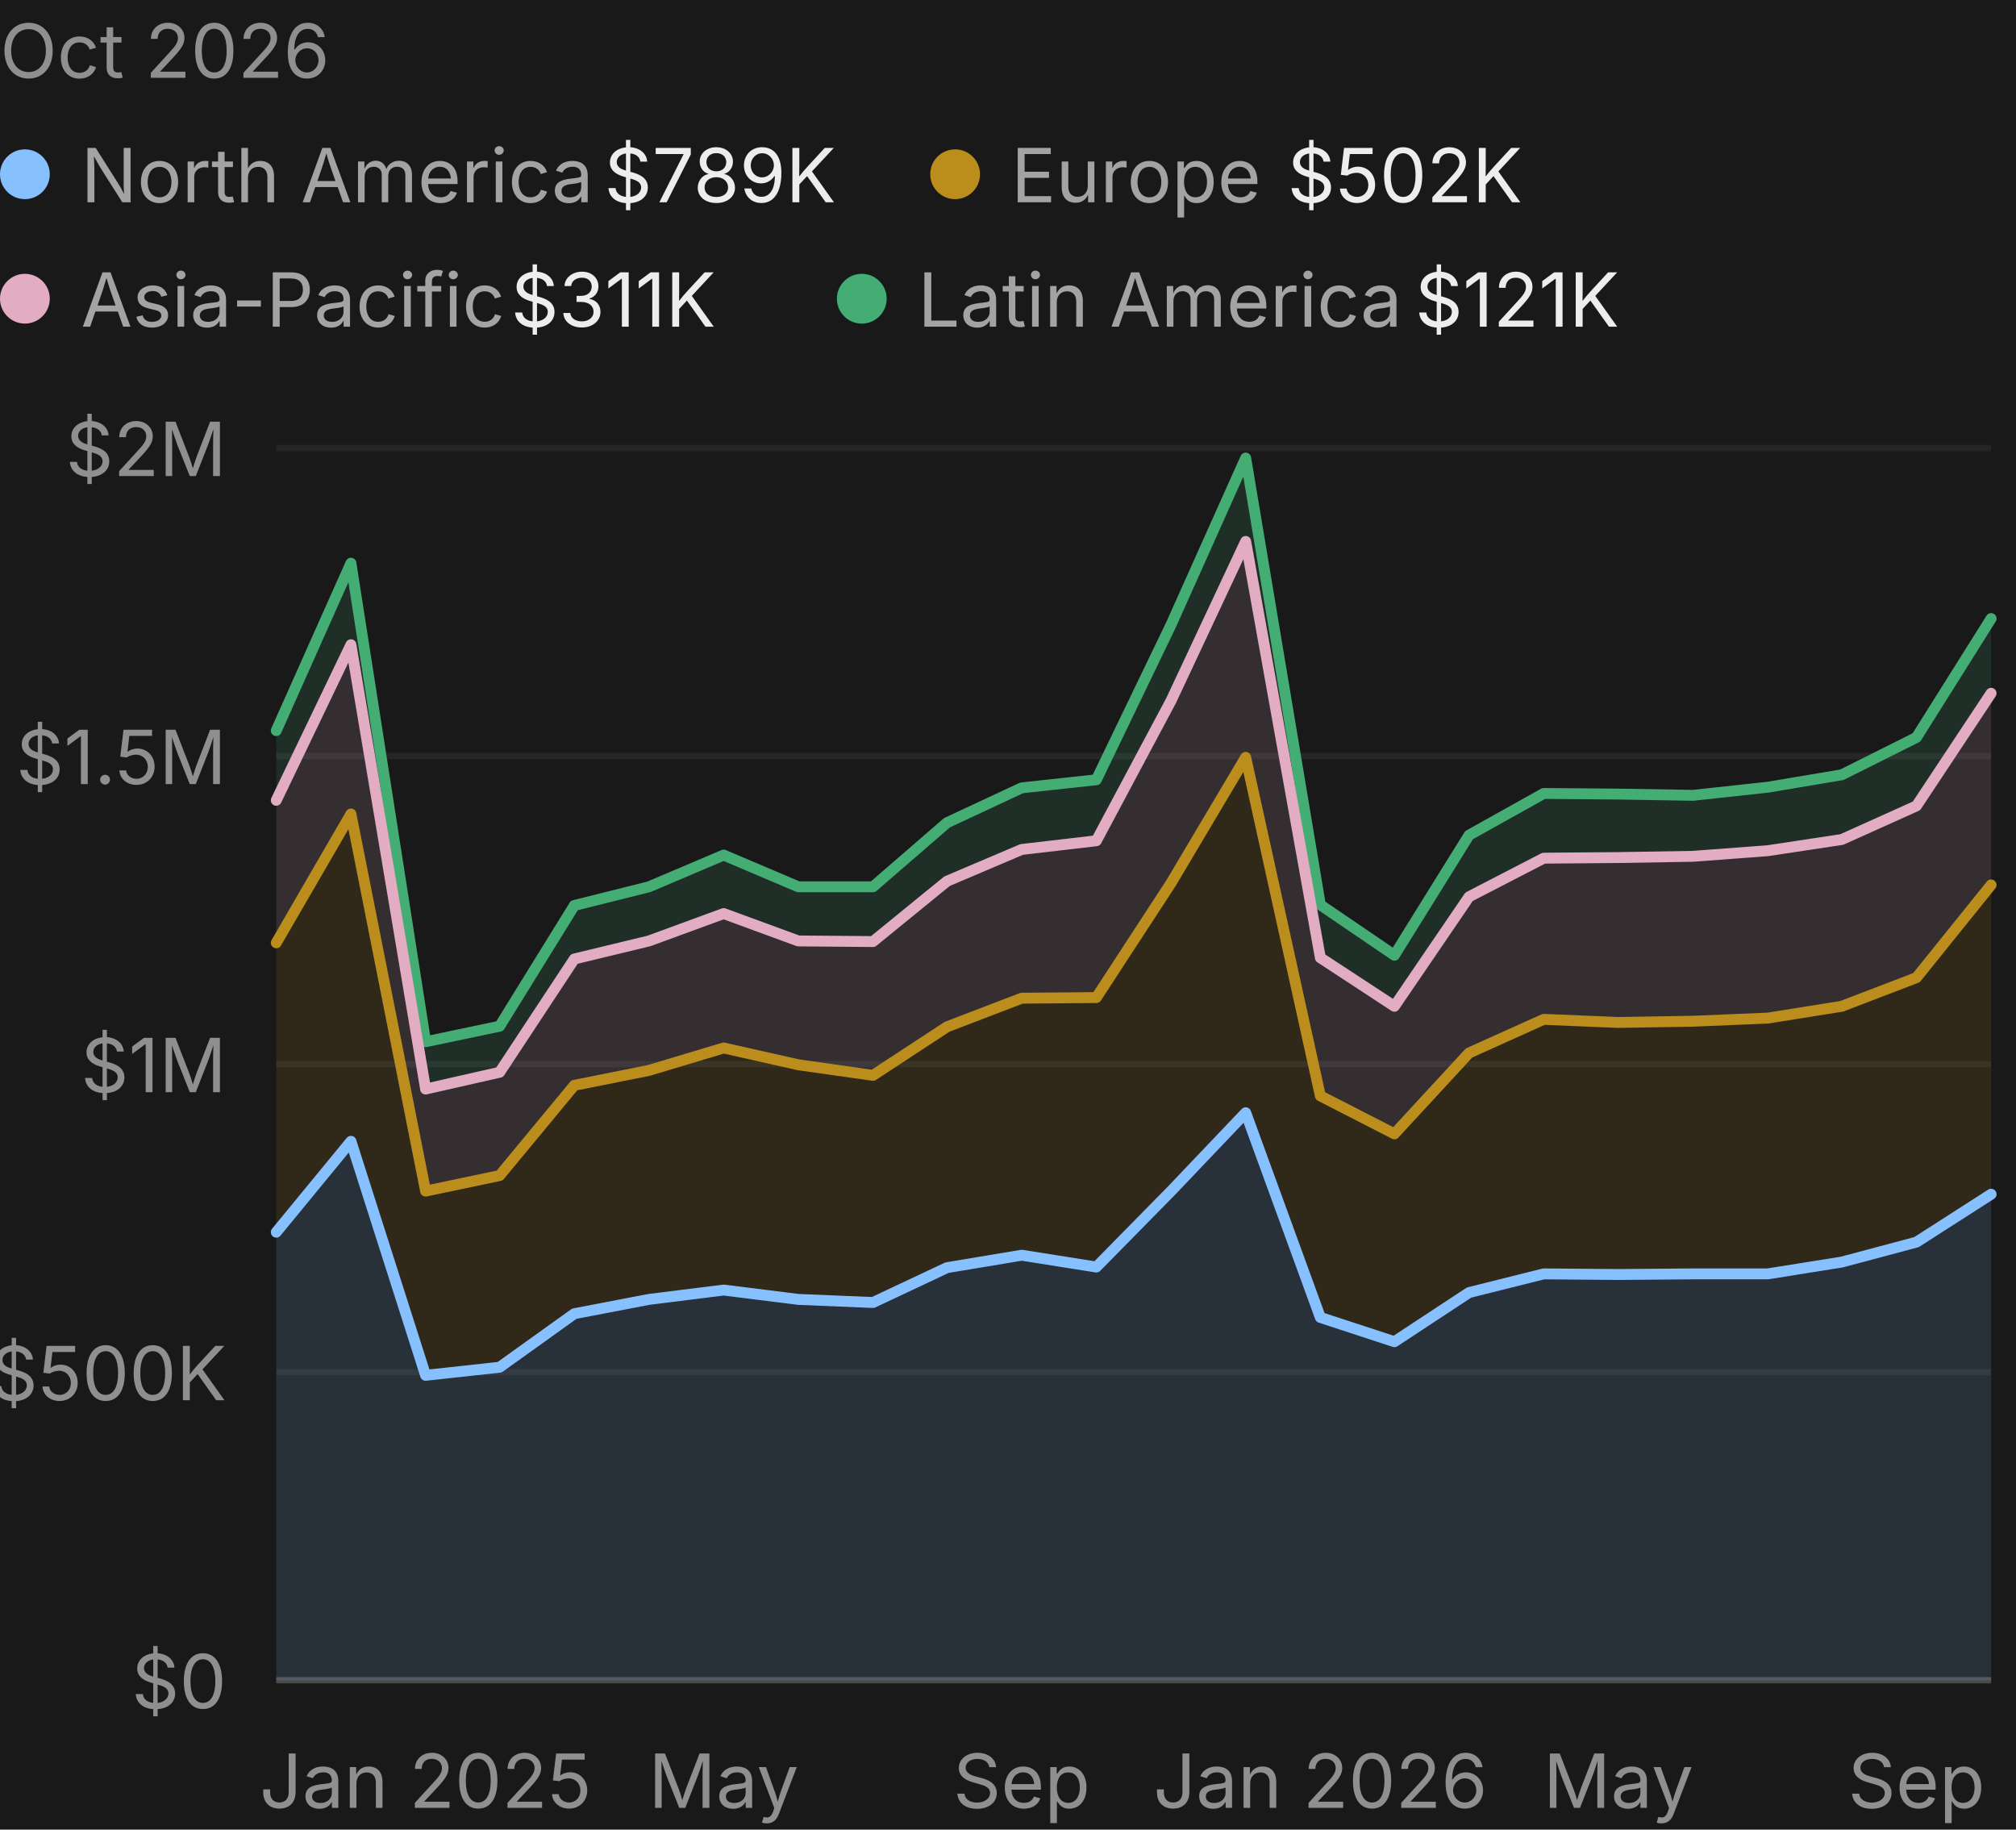
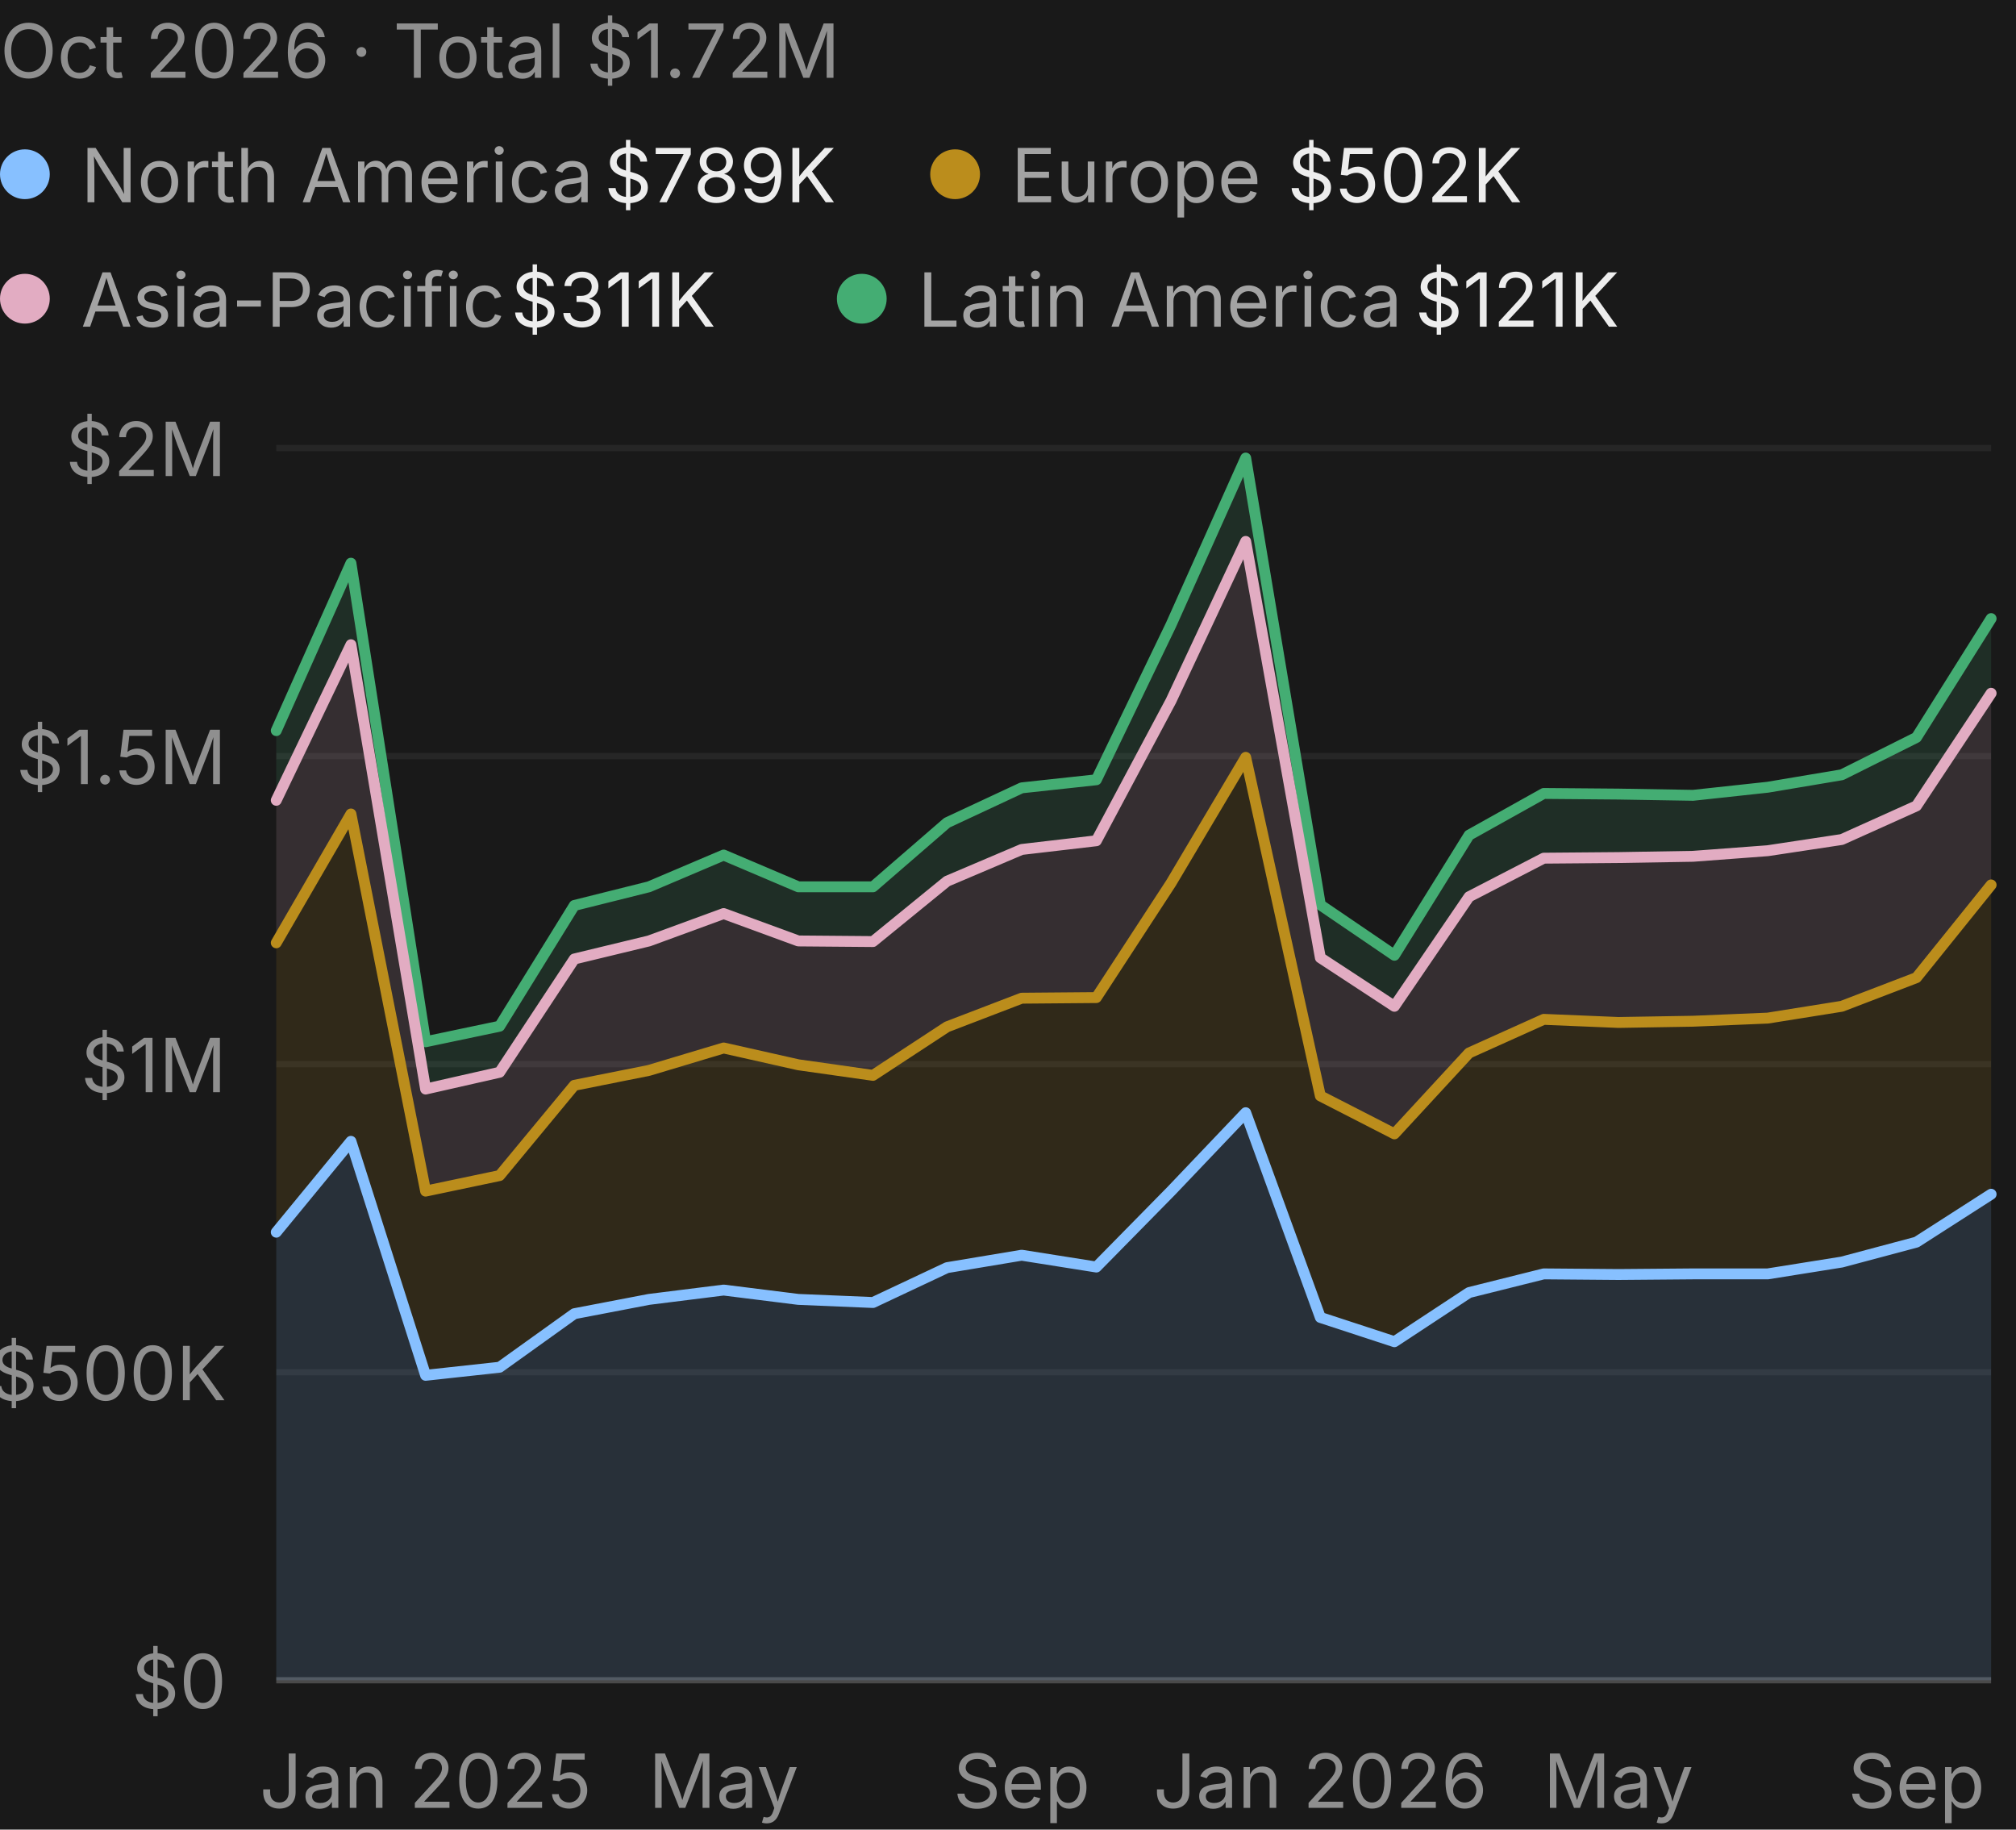
<svg xmlns="http://www.w3.org/2000/svg" font-family="IBM Plex Sans, system-ui, -apple-system, &quot;Segoe UI&quot;, sans-serif" width="324" height="294" viewBox="0 0 324 294" role="img" aria-label="Asia-Pacific is the fastest-growing region" data-hm-kind="line" data-hm-x="44.4,320,24" data-hm-y="0,2000000,270,72" data-hm-plot="44.4,72,320,270" data-hm-readout="1">
  <rect width="324" height="294" fill="#191919" />
  <g class="hm-readout">
-     <text x="0" y="12.5" font-size="12" class="hm-rh" fill="#8f8f8f">Oct 2026</text>
+     <text x="0" y="12.5" font-size="12" class="hm-rh" fill="#8f8f8f">Oct 2026 · Total $1.72M</text>
    <circle cx="4" cy="28" r="4" fill="#87c0ff" />
    <text x="13" y="32.5" font-size="12" fill="#a3a3a3">North America</text>
    <text x="97.1" y="32.5" font-size="12" class="hm-rv hm-rv-0" fill="#ededed">$789K</text>
    <circle cx="153.5" cy="28" r="4" fill="#bb8d1c" />
    <text x="162.5" y="32.5" font-size="12" fill="#a3a3a3">Europe</text>
    <text x="206.9" y="32.5" font-size="12" class="hm-rv hm-rv-1" fill="#ededed">$502K</text>
    <circle cx="4" cy="48" r="4" fill="#e2acc2" />
    <text x="13" y="52.5" font-size="12" fill="#a3a3a3">Asia-Pacific</text>
    <text x="82.1" y="52.5" font-size="12" class="hm-rv hm-rv-2" fill="#ededed">$311K</text>
    <circle cx="138.5" cy="48" r="4" fill="#44ad73" />
    <text x="147.5" y="52.5" font-size="12" fill="#a3a3a3">Latin America</text>
    <text x="227.4" y="52.5" font-size="12" class="hm-rv hm-rv-3" fill="#ededed">$121K</text>
  </g>
  <line x1="44.4" y1="270" x2="320" y2="270" stroke="#4a4a4a" />
  <text x="36.4" y="274.5" font-size="12" text-anchor="end" fill="#8f8f8f">$0</text>
  <line x1="44.4" y1="220.5" x2="320" y2="220.5" stroke="#262626" />
  <text x="36.4" y="225" font-size="12" text-anchor="end" fill="#8f8f8f">$500K</text>
  <line x1="44.4" y1="171" x2="320" y2="171" stroke="#262626" />
  <text x="36.4" y="175.5" font-size="12" text-anchor="end" fill="#8f8f8f">$1M</text>
  <line x1="44.4" y1="121.5" x2="320" y2="121.5" stroke="#262626" />
  <text x="36.4" y="126" font-size="12" text-anchor="end" fill="#8f8f8f">$1.5M</text>
  <line x1="44.4" y1="72" x2="320" y2="72" stroke="#262626" />
  <text x="36.4" y="76.5" font-size="12" text-anchor="end" fill="#8f8f8f">$2M</text>
  <path d="M44.4,117.4L56.4,90.5L68.4,167.4L80.3,164.9L92.3,145.5L104.3,142.5L116.3,137.4L128.3,142.5L140.3,142.5L152.2,132.2L164.2,126.6L176.2,125.3L188.2,100.4L200.2,73.6L212.2,145.4L224.1,153.5L236.1,134.2L248.1,127.5L260.1,127.6L272.1,127.8L284.1,126.5L296,124.5L308,118.5L320,99.4L320,111.4L308,129.5L296,134.9L284.1,136.7L272.1,137.6L260.1,137.8L248.1,137.9L236.1,144.1L224.1,161.7L212.2,153.9L200.2,87L188.2,112.6L176.2,135.1L164.2,136.5L152.2,141.6L140.3,151.3L128.3,151.2L116.3,146.8L104.3,151.2L92.3,154.1L80.3,172.3L68.4,175L56.4,103.6L44.4,128.6Z" fill="#44ad73" fill-opacity="0.14" />
  <path d="M44.4,128.6L56.4,103.6L68.4,175L80.3,172.3L92.3,154.1L104.3,151.2L116.3,146.8L128.3,151.2L140.3,151.3L152.2,141.6L164.2,136.5L176.2,135.1L188.2,112.6L200.2,87L212.2,153.9L224.1,161.7L236.1,144.1L248.1,137.9L260.1,137.8L272.1,137.6L284.1,136.7L296,134.9L308,129.5L320,111.4L320,142.2L308,157.1L296,161.7L284.1,163.6L272.1,164.1L260.1,164.3L248.1,163.8L236.1,169.2L224.1,182.2L212.2,176.1L200.2,121.7L188.2,141.9L176.2,160.3L164.2,160.4L152.2,165L140.3,172.8L128.3,171.1L116.3,168.4L104.3,172L92.3,174.4L80.3,188.9L68.4,191.4L56.4,130.8L44.4,151.5Z" fill="#e2acc2" fill-opacity="0.14" />
  <path d="M44.4,151.5L56.4,130.8L68.4,191.4L80.3,188.9L92.3,174.4L104.3,172L116.3,168.4L128.3,171.1L140.3,172.8L152.2,165L164.2,160.4L176.2,160.3L188.2,141.9L200.2,121.7L212.2,176.1L224.1,182.2L236.1,169.2L248.1,163.8L260.1,164.3L272.1,164.1L284.1,163.6L296,161.7L308,157.1L320,142.2L320,191.9L308,199.6L296,202.8L284.1,204.7L272.1,204.7L260.1,204.8L248.1,204.7L236.1,207.7L224.1,215.6L212.2,211.7L200.2,178.8L188.2,191.4L176.2,203.6L164.2,201.7L152.2,203.7L140.3,209.3L128.3,208.8L116.3,207.3L104.3,208.8L92.3,211.1L80.3,219.7L68.4,221L56.4,183.4L44.4,198Z" fill="#bb8d1c" fill-opacity="0.14" />
  <path d="M44.4,198L56.4,183.4L68.4,221L80.3,219.7L92.3,211.1L104.3,208.8L116.3,207.3L128.3,208.8L140.3,209.3L152.2,203.7L164.2,201.7L176.2,203.6L188.2,191.4L200.2,178.8L212.2,211.7L224.1,215.6L236.1,207.7L248.1,204.7L260.1,204.8L272.1,204.7L284.1,204.7L296,202.8L308,199.6L320,191.9L320,270L308,270L296,270L284.1,270L272.1,270L260.1,270L248.1,270L236.1,270L224.1,270L212.2,270L200.2,270L188.2,270L176.2,270L164.2,270L152.2,270L140.3,270L128.3,270L116.3,270L104.3,270L92.3,270L80.3,270L68.4,270L56.4,270L44.4,270Z" fill="#87c0ff" fill-opacity="0.14" />
  <path d="M44.4,117.4L56.4,90.5L68.4,167.4L80.3,164.9L92.3,145.5L104.3,142.5L116.3,137.4L128.3,142.5L140.3,142.5L152.2,132.2L164.2,126.6L176.2,125.3L188.2,100.4L200.2,73.6L212.2,145.4L224.1,153.5L236.1,134.2L248.1,127.5L260.1,127.6L272.1,127.8L284.1,126.5L296,124.5L308,118.5L320,99.4" fill="none" stroke="#44ad73" stroke-width="1.75" stroke-linejoin="round" stroke-linecap="round" />
  <path d="M44.4,128.6L56.4,103.6L68.4,175L80.3,172.3L92.3,154.1L104.3,151.2L116.3,146.8L128.3,151.2L140.3,151.3L152.2,141.6L164.2,136.5L176.2,135.1L188.2,112.6L200.2,87L212.2,153.9L224.1,161.7L236.1,144.1L248.1,137.9L260.1,137.8L272.1,137.6L284.1,136.7L296,134.9L308,129.5L320,111.4" fill="none" stroke="#e2acc2" stroke-width="1.75" stroke-linejoin="round" stroke-linecap="round" />
  <path d="M44.4,151.5L56.4,130.8L68.4,191.4L80.3,188.9L92.3,174.4L104.3,172L116.3,168.4L128.3,171.1L140.3,172.8L152.2,165L164.2,160.4L176.2,160.3L188.2,141.9L200.2,121.7L212.2,176.1L224.1,182.2L236.1,169.2L248.1,163.8L260.1,164.3L272.1,164.1L284.1,163.6L296,161.7L308,157.1L320,142.2" fill="none" stroke="#bb8d1c" stroke-width="1.75" stroke-linejoin="round" stroke-linecap="round" />
  <path d="M44.4,198L56.4,183.4L68.4,221L80.3,219.7L92.3,211.1L104.3,208.8L116.3,207.3L128.3,208.8L140.3,209.3L152.2,203.7L164.2,201.7L176.2,203.6L188.2,191.4L200.2,178.8L212.2,211.7L224.1,215.6L236.1,207.7L248.1,204.7L260.1,204.8L272.1,204.7L284.1,204.7L296,202.8L308,199.6L320,191.9" fill="none" stroke="#87c0ff" stroke-width="1.75" stroke-linejoin="round" stroke-linecap="round" />
  <text x="68.4" y="290.5" font-size="12" text-anchor="middle" fill="#8f8f8f">Jan 2025</text>
  <text x="116.3" y="290.5" font-size="12" text-anchor="middle" fill="#8f8f8f">May</text>
  <text x="164.2" y="290.5" font-size="12" text-anchor="middle" fill="#8f8f8f">Sep</text>
  <text x="212.2" y="290.5" font-size="12" text-anchor="middle" fill="#8f8f8f">Jan 2026</text>
  <text x="260.1" y="290.5" font-size="12" text-anchor="middle" fill="#8f8f8f">May</text>
  <text x="308" y="290.5" font-size="12" text-anchor="middle" fill="#8f8f8f">Sep</text>
</svg>
